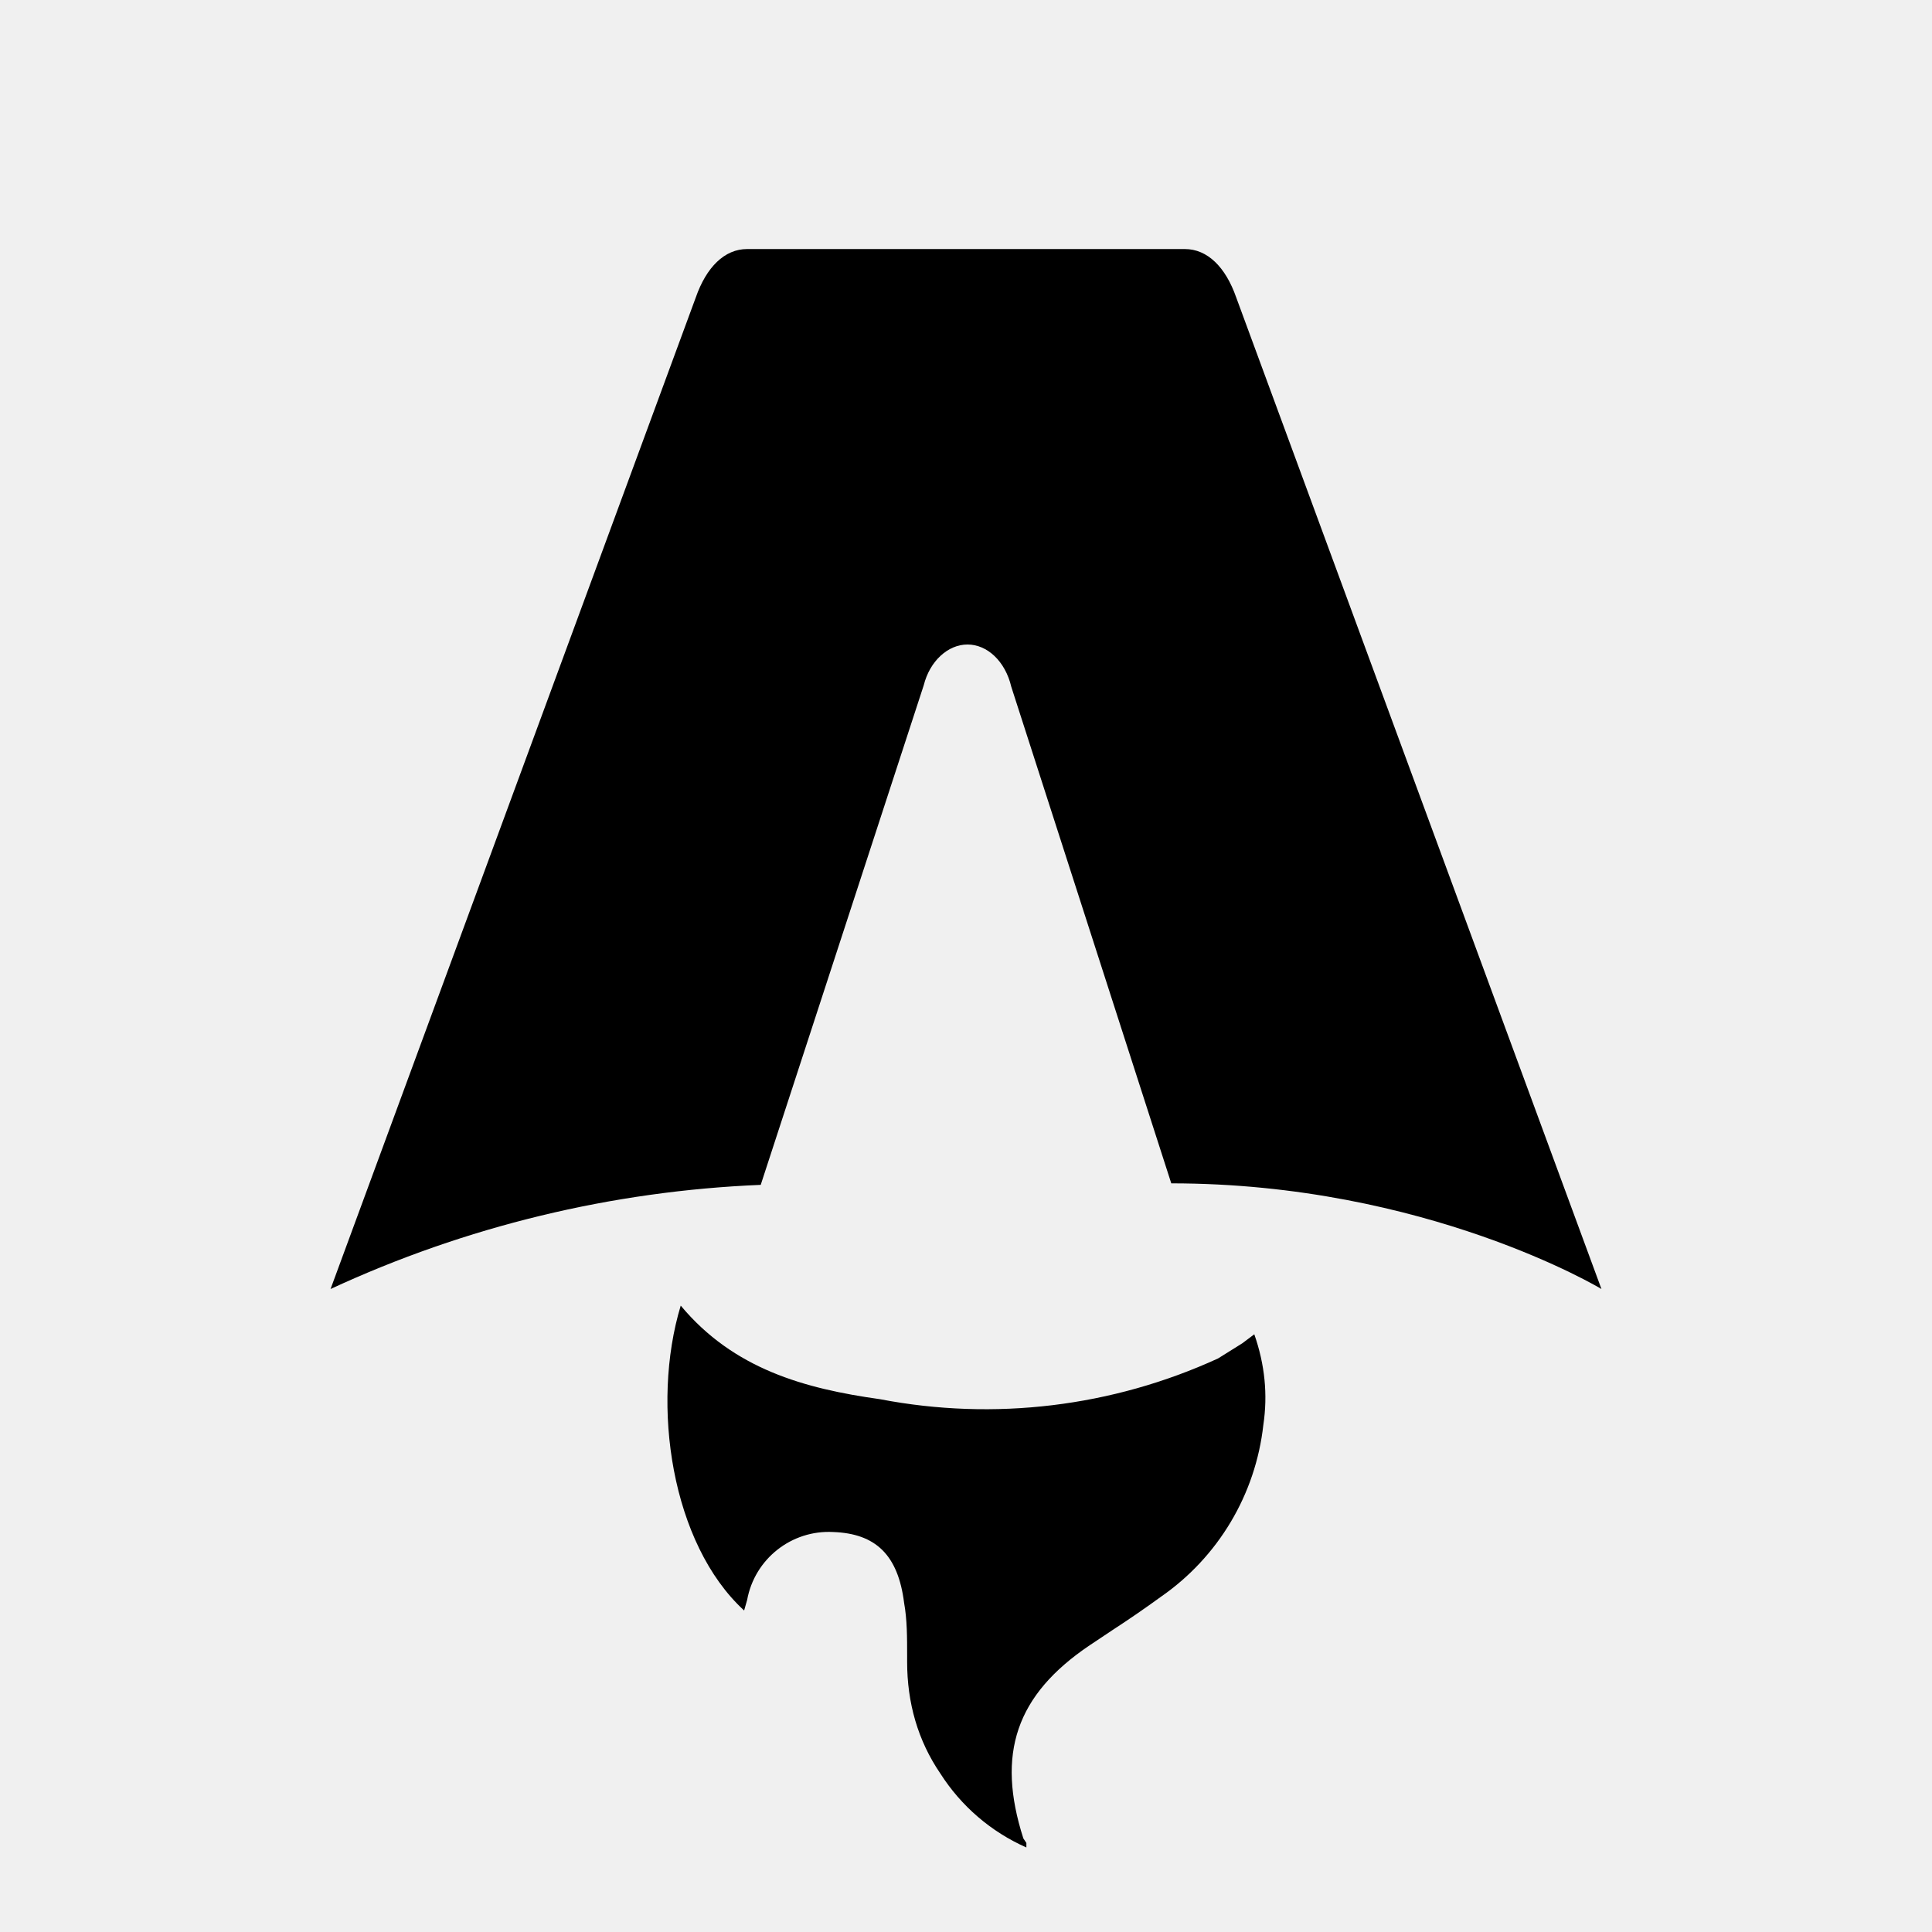
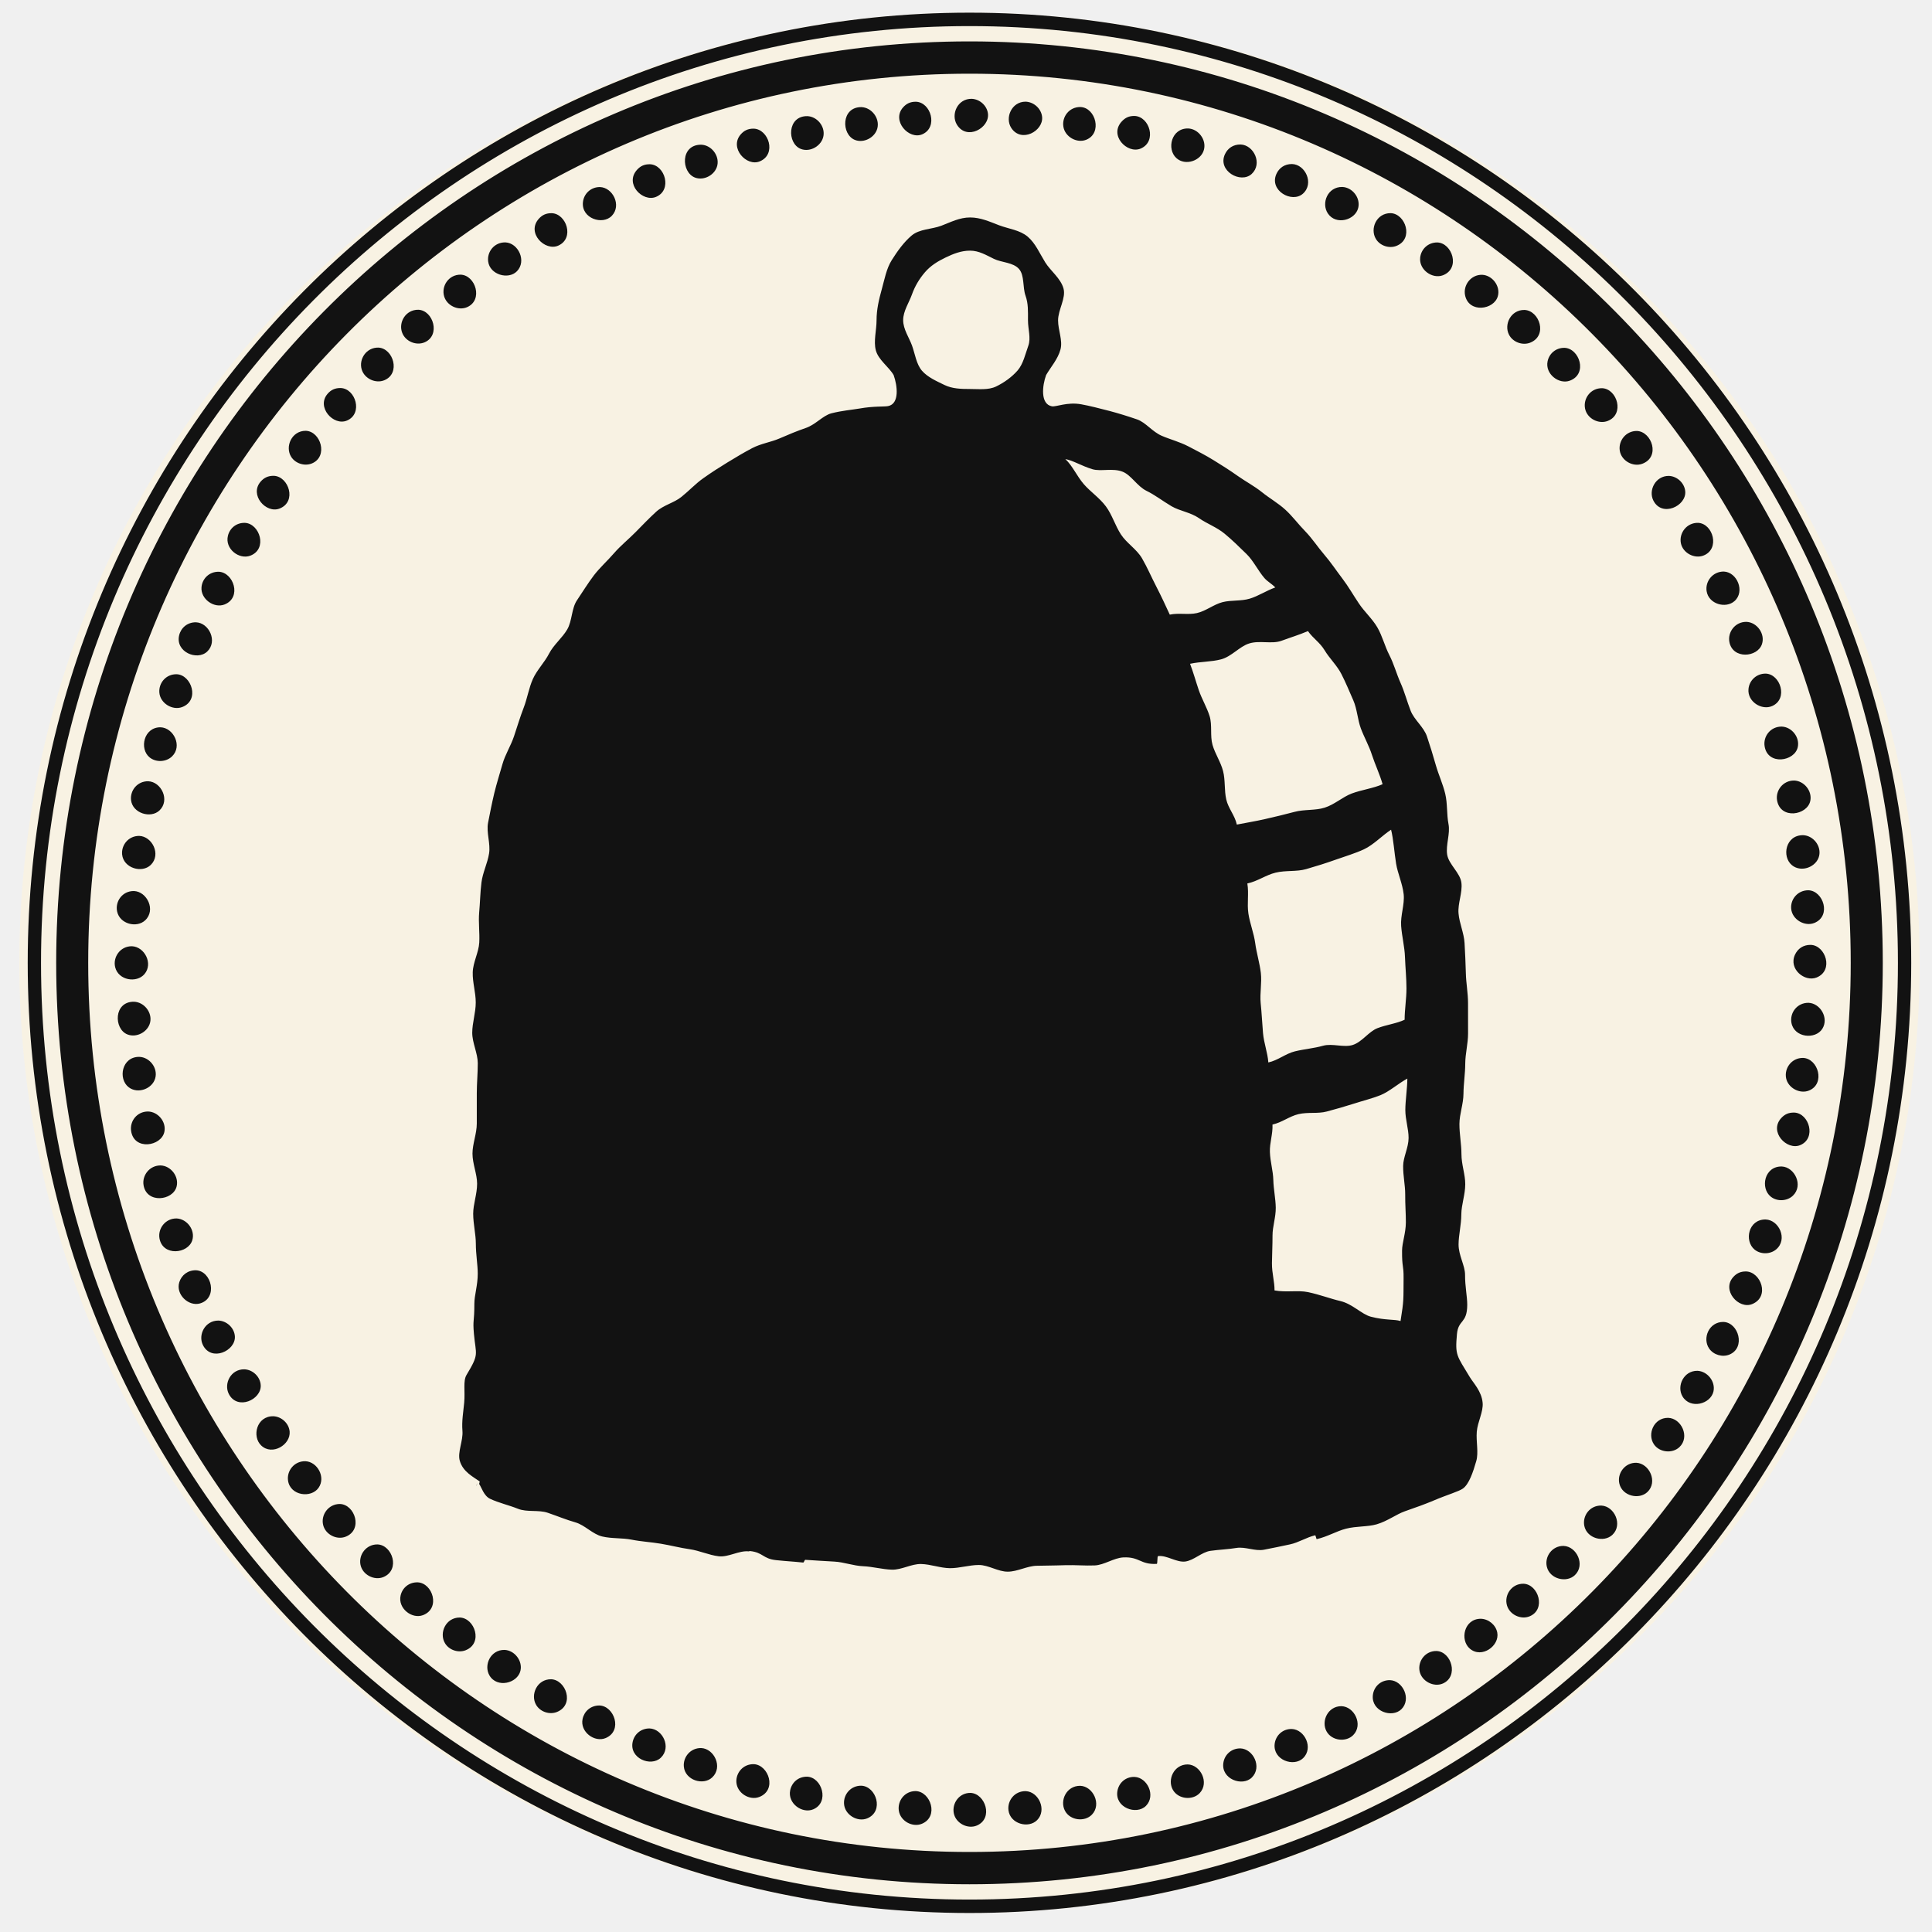
- <svg xmlns="http://www.w3.org/2000/svg" fill="none" viewBox="0 0 128 128">
-   <path d="M50.4 78.5a75.1 75.1 0 0 0-28.5 6.9l24.2-65.7c.7-2 1.9-3.2 3.4-3.2h29c1.5 0 2.7 1.2 3.4 3.2l24.2 65.7s-11.6-7-28.5-7L67 45.5c-.4-1.7-1.6-2.8-2.9-2.8-1.3 0-2.5 1.1-2.9 2.7L50.4 78.5Zm-1.1 28.2Zm-4.2-20.2c-2 6.6-.6 15.8 4.2 20.2a17.5 17.5 0 0 1 .2-.7 5.5 5.5 0 0 1 5.7-4.5c2.8.1 4.3 1.5 4.7 4.7.2 1.1.2 2.3.2 3.5v.4c0 2.7.7 5.2 2.2 7.4a13 13 0 0 0 5.7 4.9v-.3l-.2-.3c-1.8-5.6-.5-9.5 4.4-12.8l1.5-1a73 73 0 0 0 3.2-2.2 16 16 0 0 0 6.8-11.4c.3-2 .1-4-.6-6l-.8.6-1.6 1a37 37 0 0 1-22.4 2.7c-5-.7-9.7-2-13.2-6.2Z" />
+ <svg xmlns="http://www.w3.org/2000/svg" viewBox="0 0 61 61" style="fill-rule:evenodd;clip-rule:evenodd;stroke-linejoin:round;stroke-miterlimit:1.414;">
  <style>
-         path { fill: #000; }
-         @media (prefers-color-scheme: dark) {
-             path { fill: #FFF; }
-         }
-     </style>
+     .favicon-bg { fill: #f8f2e3; }
+     .favicon-mark { fill: #121212; }
+     @media (prefers-color-scheme: dark) {
+       .favicon-bg { fill: #16161e; }
+       .favicon-mark { fill: #c0caf5; }
+     }
+   </style>
+   <circle class="favicon-bg" cx="30.61" cy="30.4" r="30" />
+   <path class="favicon-mark" d="M30.61,0.4c16.411,0 29.734,13.443 29.734,30c0,16.557 -13.323,30 -29.734,30c-16.411,0 -29.735,-13.443 -29.735,-30c0,-16.557 13.324,-30 29.735,-30Zm0,0.424c16.179,0 29.314,13.253 29.314,29.576c0,16.323 -13.135,29.576 -29.314,29.576c-16.179,0 -29.315,-13.253 -29.315,-29.576c0,-16.323 13.136,-29.576 29.315,-29.576Zm0,0.483c15.915,0 28.836,13.036 28.836,29.093c0,16.057 -12.921,29.093 -28.836,29.093c-15.915,0 -28.836,-13.036 -28.836,-29.093c0,-16.057 12.921,-29.093 28.836,-29.093Zm0,1.02c15.356,0 27.824,12.579 27.824,28.073c0,15.494 -12.468,28.073 -27.824,28.073c-15.357,0 -27.825,-12.579 -27.825,-28.073c0,-15.494 12.468,-28.073 27.825,-28.073Zm0.034,54.281c0.464,0.02 0.729,0.8 0.202,1.029c-0.288,0.125 -0.671,-0.067 -0.732,-0.39c-0.059,-0.312 0.171,-0.644 0.53,-0.639Zm-1.732,-0.057c0.471,0.014 0.741,0.806 0.195,1.032c-0.295,0.123 -0.679,-0.084 -0.728,-0.413c-0.046,-0.306 0.178,-0.62 0.533,-0.619Zm3.476,0.002c0.411,0.019 0.672,0.599 0.357,0.915c-0.273,0.274 -0.849,0.119 -0.904,-0.309c-0.039,-0.306 0.19,-0.613 0.547,-0.606Zm-5.193,-0.172c0.469,0.019 0.727,0.803 0.19,1.03c-0.308,0.13 -0.715,-0.108 -0.736,-0.46c-0.018,-0.296 0.212,-0.575 0.546,-0.57Zm6.911,0.003c0.408,0.014 0.683,0.586 0.37,0.91c-0.229,0.238 -0.687,0.186 -0.85,-0.119c-0.174,-0.325 0.044,-0.794 0.48,-0.791Zm-8.625,-0.288c0.473,0.016 0.716,0.808 0.198,1.03c-0.349,0.149 -0.817,-0.186 -0.73,-0.601c0.051,-0.244 0.251,-0.431 0.532,-0.429Zm10.341,0.007c0.408,0.02 0.675,0.592 0.362,0.912c-0.301,0.307 -0.989,0.057 -0.904,-0.462c0.041,-0.256 0.253,-0.457 0.542,-0.45Zm-12.02,-0.402c0.467,0.024 0.741,0.818 0.168,1.037c-0.308,0.117 -0.7,-0.123 -0.72,-0.47c-0.016,-0.297 0.214,-0.575 0.552,-0.567Zm13.698,0.008c0.408,0.011 0.688,0.578 0.379,0.905c-0.223,0.237 -0.674,0.197 -0.846,-0.1c-0.185,-0.321 0.028,-0.806 0.467,-0.805Zm1.664,-0.506c0.408,0.015 0.69,0.591 0.363,0.917c-0.301,0.301 -0.979,0.051 -0.901,-0.462c0.039,-0.257 0.252,-0.458 0.538,-0.455Zm-17.026,-0.011c0.411,0.017 0.695,0.602 0.349,0.927c-0.283,0.267 -0.858,0.089 -0.896,-0.343c-0.026,-0.302 0.21,-0.59 0.547,-0.584Zm18.651,-0.602c0.408,0.019 0.686,0.596 0.357,0.919c-0.298,0.292 -0.956,0.061 -0.901,-0.444c0.03,-0.266 0.249,-0.482 0.544,-0.475Zm-20.281,-0.017c0.413,0.013 0.7,0.595 0.357,0.924c-0.315,0.301 -1.008,0.019 -0.888,-0.506c0.055,-0.24 0.259,-0.419 0.531,-0.418Zm21.846,-0.703c0.41,0.013 0.694,0.587 0.372,0.913c-0.229,0.233 -0.68,0.182 -0.844,-0.121c-0.175,-0.322 0.044,-0.794 0.472,-0.792Zm-23.43,-0.022c0.465,0.012 0.749,0.794 0.201,1.028c-0.351,0.15 -0.82,-0.195 -0.73,-0.606c0.053,-0.24 0.254,-0.422 0.529,-0.422Zm24.96,-0.8c0.414,0.015 0.685,0.599 0.364,0.917c-0.295,0.292 -0.951,0.068 -0.903,-0.434c0.025,-0.267 0.24,-0.486 0.539,-0.483Zm-26.481,-0.028c0.463,0.018 0.751,0.8 0.184,1.032c-0.232,0.095 -0.527,0 -0.658,-0.22c-0.193,-0.325 0.029,-0.819 0.474,-0.812Zm27.954,-0.892c0.471,0.019 0.707,0.804 0.2,1.026c-0.29,0.127 -0.677,-0.071 -0.737,-0.396c-0.057,-0.312 0.182,-0.637 0.537,-0.63Zm-29.428,-0.035c0.318,0.012 0.577,0.346 0.503,0.659c-0.095,0.399 -0.742,0.557 -0.979,0.146c-0.187,-0.324 0.033,-0.811 0.476,-0.805Zm30.826,-0.983c0.247,0.007 0.473,0.194 0.519,0.436c0.079,0.417 -0.489,0.83 -0.866,0.508c-0.32,-0.273 -0.187,-0.944 0.347,-0.944Zm-32.239,-0.039c0.472,0.012 0.749,0.809 0.186,1.033c-0.232,0.092 -0.525,-0.005 -0.654,-0.225c-0.19,-0.322 0.026,-0.809 0.468,-0.808Zm33.583,-1.067c0.476,0.015 0.724,0.81 0.196,1.029c-0.273,0.113 -0.627,-0.048 -0.714,-0.343c-0.096,-0.321 0.141,-0.69 0.518,-0.686Zm-34.912,-0.044c0.474,0.021 0.732,0.822 0.168,1.036c-0.352,0.133 -0.8,-0.218 -0.706,-0.622c0.055,-0.241 0.262,-0.42 0.538,-0.414Zm36.18,-1.15c0.418,0.015 0.694,0.603 0.357,0.923c-0.264,0.252 -0.792,0.126 -0.885,-0.266c-0.076,-0.317 0.164,-0.662 0.528,-0.657Zm-37.447,-0.047c0.467,0.018 0.729,0.8 0.188,1.029c-0.288,0.122 -0.668,-0.07 -0.728,-0.395c-0.058,-0.315 0.186,-0.64 0.54,-0.634Zm11.735,0.216c-0.003,0.002 -0.007,0.004 -0.014,0.003c-0.307,-0.033 -0.643,0.192 -0.951,0.155c-0.308,-0.037 -0.604,-0.178 -0.908,-0.222c-0.308,-0.043 -0.609,-0.123 -0.915,-0.174c-0.305,-0.052 -0.618,-0.067 -0.922,-0.128c-0.305,-0.06 -0.631,-0.029 -0.932,-0.101c-0.301,-0.071 -0.547,-0.36 -0.844,-0.445c-0.299,-0.085 -0.582,-0.204 -0.874,-0.303c-0.293,-0.1 -0.655,-0.011 -0.942,-0.127c-0.287,-0.116 -0.603,-0.183 -0.884,-0.317c-0.194,-0.094 -0.269,-0.367 -0.337,-0.46c-0.013,-0.013 0.026,-0.079 0.009,-0.089c-0.192,-0.138 -0.524,-0.297 -0.624,-0.649c-0.078,-0.27 0.109,-0.628 0.084,-0.943c-0.026,-0.312 0.029,-0.605 0.055,-0.891c0.034,-0.365 -0.04,-0.685 0.073,-0.875c0.413,-0.684 0.295,-0.62 0.235,-1.295c-0.042,-0.472 0.014,-0.348 0.013,-0.956c0,-0.266 0.108,-0.584 0.107,-0.947c0,-0.287 -0.06,-0.605 -0.06,-0.948c0,-0.296 -0.082,-0.613 -0.084,-0.945c0,-0.303 0.124,-0.62 0.124,-0.95c-0.001,-0.306 -0.145,-0.623 -0.146,-0.949c0,-0.31 0.136,-0.626 0.136,-0.951c-0.002,-0.312 0.001,-0.63 0,-0.954c0,-0.313 0.031,-0.628 0.031,-0.95c-0.001,-0.315 -0.173,-0.635 -0.175,-0.958c0,-0.317 0.112,-0.637 0.111,-0.96c0,-0.317 -0.104,-0.635 -0.095,-0.95c0.008,-0.316 0.188,-0.626 0.206,-0.94c0.017,-0.316 -0.03,-0.636 -0.003,-0.948c0.029,-0.317 0.033,-0.634 0.072,-0.946c0.038,-0.315 0.193,-0.611 0.241,-0.921c0.05,-0.313 -0.092,-0.661 -0.032,-0.969c0.061,-0.312 0.123,-0.627 0.196,-0.933c0.075,-0.308 0.172,-0.614 0.258,-0.916c0.086,-0.305 0.266,-0.582 0.365,-0.88c0.101,-0.301 0.191,-0.606 0.304,-0.898c0.115,-0.295 0.163,-0.623 0.291,-0.909c0.129,-0.288 0.37,-0.525 0.513,-0.805c0.145,-0.28 0.412,-0.489 0.571,-0.759c0.16,-0.272 0.133,-0.662 0.309,-0.923c0.175,-0.26 0.344,-0.536 0.534,-0.787c0.191,-0.249 0.434,-0.465 0.64,-0.704c0.205,-0.236 0.456,-0.436 0.678,-0.662c0.219,-0.224 0.431,-0.443 0.649,-0.643c0.232,-0.211 0.568,-0.282 0.796,-0.468c0.245,-0.196 0.451,-0.421 0.692,-0.59c0.257,-0.183 0.51,-0.344 0.76,-0.497c0.27,-0.165 0.528,-0.319 0.785,-0.454c0.283,-0.146 0.588,-0.187 0.852,-0.301c0.297,-0.129 0.57,-0.242 0.841,-0.335c0.31,-0.107 0.538,-0.392 0.805,-0.462c0.333,-0.085 0.64,-0.109 0.893,-0.152c0.446,-0.079 0.765,-0.052 0.897,-0.076c0.367,-0.071 0.297,-0.645 0.176,-0.98c-0.151,-0.261 -0.482,-0.478 -0.562,-0.781c-0.077,-0.289 0.023,-0.636 0.023,-0.952c0,-0.337 0.076,-0.657 0.161,-0.962c0.09,-0.321 0.148,-0.663 0.318,-0.933c0.176,-0.28 0.383,-0.57 0.627,-0.776c0.249,-0.212 0.634,-0.196 0.937,-0.31c0.297,-0.113 0.578,-0.263 0.911,-0.262c0.332,0 0.619,0.134 0.916,0.247c0.302,0.114 0.654,0.149 0.903,0.36c0.244,0.207 0.377,0.529 0.552,0.81c0.168,0.271 0.487,0.502 0.577,0.824c0.085,0.304 -0.169,0.669 -0.171,1.007c0,0.316 0.153,0.633 0.076,0.92c-0.081,0.304 -0.303,0.549 -0.454,0.808c-0.121,0.335 -0.187,0.915 0.181,0.986c0.132,0.026 0.48,-0.143 0.928,-0.063c0.255,0.046 0.562,0.124 0.896,0.211c0.264,0.07 0.563,0.161 0.87,0.267c0.268,0.093 0.481,0.39 0.775,0.516c0.263,0.114 0.561,0.189 0.843,0.335c0.258,0.135 0.53,0.272 0.8,0.439c0.25,0.153 0.508,0.317 0.765,0.499c0.24,0.17 0.515,0.313 0.76,0.51c0.231,0.187 0.508,0.342 0.74,0.555c0.219,0.2 0.407,0.457 0.627,0.681c0.22,0.227 0.395,0.499 0.6,0.737c0.206,0.239 0.38,0.504 0.571,0.754c0.19,0.25 0.345,0.525 0.521,0.786c0.175,0.263 0.421,0.479 0.58,0.751c0.159,0.272 0.234,0.592 0.378,0.872c0.145,0.28 0.225,0.587 0.353,0.876c0.129,0.286 0.206,0.59 0.321,0.884c0.113,0.293 0.418,0.516 0.517,0.817c0.1,0.298 0.194,0.602 0.28,0.907c0.086,0.302 0.224,0.596 0.297,0.905c0.073,0.306 0.042,0.639 0.102,0.951c0.06,0.307 -0.09,0.652 -0.042,0.965c0.049,0.31 0.414,0.577 0.45,0.891c0.038,0.313 -0.119,0.649 -0.091,0.966c0.026,0.312 0.172,0.619 0.19,0.934c0.017,0.316 0.034,0.635 0.041,0.951c0.007,0.315 0.07,0.634 0.069,0.951c0,0.322 0.002,0.638 0.001,0.953c0,0.321 -0.087,0.637 -0.089,0.951c-0.001,0.322 -0.054,0.64 -0.056,0.951c-0.001,0.324 -0.126,0.642 -0.128,0.953c-0.001,0.324 0.064,0.644 0.064,0.953c-0.001,0.329 0.122,0.647 0.12,0.954c-0.001,0.331 -0.122,0.647 -0.124,0.951c-0.001,0.334 -0.086,0.652 -0.087,0.95c-0.001,0.346 0.206,0.667 0.205,0.958c-0.002,0.365 0.069,0.682 0.069,0.95c-0.003,0.6 -0.283,0.456 -0.325,0.922c-0.061,0.676 -0.008,0.671 0.404,1.355c0.115,0.191 0.374,0.448 0.407,0.813c0.026,0.285 -0.159,0.603 -0.185,0.914c-0.025,0.317 0.062,0.654 -0.016,0.926c-0.101,0.351 -0.228,0.73 -0.421,0.868c-0.134,0.096 -0.475,0.188 -0.922,0.378c-0.248,0.105 -0.553,0.217 -0.908,0.339c-0.273,0.095 -0.55,0.312 -0.891,0.412c-0.288,0.084 -0.635,0.054 -0.971,0.139c-0.296,0.075 -0.59,0.255 -0.925,0.33c-0.01,0.003 -0.037,-0.125 -0.047,-0.122c-0.273,0.064 -0.524,0.23 -0.798,0.288c-0.274,0.057 -0.551,0.118 -0.826,0.169c-0.275,0.051 -0.587,-0.102 -0.863,-0.057c-0.272,0.045 -0.55,0.053 -0.824,0.092c-0.275,0.041 -0.519,0.3 -0.792,0.337c-0.274,0.035 -0.583,-0.205 -0.857,-0.172c-0.035,0.003 -0.011,0.246 -0.045,0.246c-0.521,0.028 -0.534,-0.229 -1.055,-0.204c-0.305,0.017 -0.599,0.24 -0.903,0.253c-0.305,0.013 -0.611,-0.017 -0.915,-0.008c-0.19,0.007 -0.381,0.01 -0.572,0.013l-0.228,0.004c-0.038,0 -0.076,0.001 -0.115,0.002c-0.305,0.006 -0.607,0.185 -0.911,0.186c-0.305,0.004 -0.611,-0.211 -0.916,-0.211c-0.305,0 -0.61,0.103 -0.915,0.101c-0.303,-0.004 -0.606,-0.125 -0.911,-0.132c-0.305,-0.006 -0.615,0.188 -0.919,0.179c-0.305,-0.009 -0.607,-0.097 -0.912,-0.109c-0.304,-0.013 -0.603,-0.13 -0.907,-0.146c-0.305,-0.014 -0.609,-0.038 -0.912,-0.056c-0.033,-0.003 -0.04,0.089 -0.073,0.086c-0.425,-0.043 -0.427,-0.032 -0.852,-0.076c-0.424,-0.044 -0.405,-0.243 -0.828,-0.287c-0.007,-0.001 -0.011,0.001 -0.015,0.003l-0.007,0.004Zm26.903,-1.443c0.419,0.018 0.688,0.612 0.348,0.927c-0.269,0.25 -0.802,0.114 -0.884,-0.286c-0.064,-0.315 0.171,-0.648 0.536,-0.641Zm-39.825,-0.05c0.472,0.015 0.737,0.811 0.183,1.032c-0.278,0.112 -0.638,-0.061 -0.713,-0.368c-0.078,-0.319 0.164,-0.666 0.53,-0.664Zm40.931,-1.301c0.411,0.019 0.687,0.602 0.351,0.923c-0.263,0.25 -0.789,0.131 -0.885,-0.26c-0.079,-0.32 0.168,-0.671 0.534,-0.663Zm-42.02,-0.049c0.375,0.017 0.649,0.502 0.415,0.838c-0.234,0.337 -0.892,0.253 -0.964,-0.222c-0.047,-0.31 0.193,-0.625 0.549,-0.616Zm5.425,0.705c0.001,-0.002 0.001,-0.003 0,-0.003c0,0 -0.001,0 -0.002,0.002l0,0l0.002,0.001c-0.003,0.014 -0.034,0.076 -0.031,0.077c-0.005,-0.002 0.021,-0.065 0.029,-0.078l0.002,0.001Zm37.599,-2.075c0.42,0.012 0.699,0.605 0.356,0.926c-0.222,0.208 -0.627,0.172 -0.805,-0.092c-0.215,-0.319 -0.006,-0.837 0.449,-0.834Zm-44.036,-0.05c0.259,0.011 0.49,0.224 0.513,0.483c0.036,0.415 -0.548,0.772 -0.897,0.441c-0.301,-0.286 -0.148,-0.934 0.384,-0.924Zm44.96,-1.435c0.315,0.012 0.578,0.336 0.508,0.652c-0.09,0.401 -0.731,0.569 -0.977,0.158c-0.194,-0.326 0.037,-0.816 0.469,-0.81Zm-45.878,-0.047c0.269,0.009 0.505,0.237 0.518,0.504c0.023,0.458 -0.739,0.801 -1.008,0.273c-0.164,-0.324 0.061,-0.783 0.49,-0.777Zm46.703,-1.496c0.478,0.02 0.706,0.815 0.188,1.03c-0.222,0.093 -0.504,0.01 -0.642,-0.191c-0.22,-0.321 -0.007,-0.846 0.454,-0.839Zm-47.522,-0.043c0.266,0.008 0.506,0.233 0.521,0.501c0.026,0.46 -0.747,0.808 -1.01,0.27c-0.159,-0.323 0.068,-0.772 0.489,-0.771Zm37.421,-1.338c-0.006,0.684 0.013,0.677 -0.096,1.353c-0.201,-0.063 -0.473,-0.016 -0.941,-0.138c-0.291,-0.078 -0.574,-0.403 -0.962,-0.494c-0.312,-0.073 -0.648,-0.203 -1.018,-0.281c-0.325,-0.067 -0.692,0.015 -1.058,-0.054c0.005,-0.264 -0.084,-0.542 -0.081,-0.858c0.002,-0.275 0.019,-0.568 0.018,-0.878c-0.001,-0.279 0.106,-0.573 0.102,-0.878c-0.004,-0.282 -0.069,-0.574 -0.077,-0.876c-0.007,-0.286 -0.098,-0.578 -0.108,-0.88c-0.011,-0.287 0.096,-0.566 0.082,-0.867c0.297,-0.065 0.537,-0.262 0.818,-0.328c0.296,-0.071 0.615,-0.008 0.894,-0.083c0.294,-0.078 0.58,-0.16 0.855,-0.248c0.287,-0.093 0.578,-0.163 0.846,-0.27c0.278,-0.113 0.587,-0.388 0.845,-0.522c-0.002,0.304 -0.063,0.698 -0.064,0.987c-0.001,0.306 0.105,0.602 0.103,0.89c-0.002,0.307 -0.171,0.603 -0.172,0.885c-0.002,0.313 0.066,0.609 0.065,0.888c-0.003,0.323 0.023,0.621 0.021,0.893c-0.003,0.34 -0.118,0.637 -0.12,0.885c-0.004,0.562 0.052,0.437 0.048,0.874Zm10.812,-0.213c0.467,0.011 0.764,0.797 0.195,1.03c-0.428,0.176 -0.977,-0.44 -0.595,-0.857c0.102,-0.112 0.222,-0.174 0.4,-0.173Zm-48.937,-0.037c0.492,0.024 0.7,0.879 0.124,1.047c-0.359,0.104 -0.775,-0.283 -0.654,-0.671c0.071,-0.225 0.27,-0.382 0.53,-0.376Zm49.555,-1.604c0.425,0.014 0.711,0.628 0.331,0.947c-0.188,0.157 -0.488,0.161 -0.681,0.002c-0.329,-0.273 -0.198,-0.954 0.35,-0.949Zm-50.168,-0.032c0.326,0.015 0.59,0.363 0.494,0.685c-0.13,0.434 -0.936,0.519 -1.037,-0.058c-0.054,-0.312 0.19,-0.634 0.543,-0.627Zm50.677,-1.641c0.409,0.017 0.693,0.597 0.353,0.922c-0.183,0.175 -0.496,0.192 -0.698,0.031c-0.336,-0.267 -0.209,-0.962 0.345,-0.953Zm-51.184,-0.033c0.323,0.011 0.588,0.349 0.504,0.67c-0.118,0.446 -0.949,0.54 -1.043,-0.05c-0.049,-0.308 0.191,-0.623 0.539,-0.62Zm51.583,-1.669c0.471,0.023 0.702,0.814 0.184,1.028c-0.42,0.175 -0.994,-0.42 -0.599,-0.854c0.106,-0.116 0.23,-0.179 0.415,-0.174Zm-51.979,-0.034c0.314,0.008 0.58,0.323 0.515,0.641c-0.095,0.461 -0.963,0.6 -1.051,-0.031c-0.043,-0.305 0.184,-0.611 0.536,-0.61Zm52.253,-1.692c0.479,0.018 0.714,0.816 0.189,1.03c-0.288,0.118 -0.663,-0.079 -0.724,-0.393c-0.06,-0.311 0.172,-0.64 0.535,-0.637Zm-52.525,-0.033c0.324,0.013 0.588,0.353 0.498,0.676c-0.092,0.332 -0.548,0.506 -0.838,0.283c-0.344,-0.265 -0.22,-0.969 0.34,-0.959Zm39.946,-1.172c-0.268,0.124 -0.566,0.154 -0.858,0.266c-0.275,0.106 -0.482,0.433 -0.777,0.529c-0.283,0.093 -0.644,-0.057 -0.941,0.026c-0.286,0.081 -0.59,0.104 -0.889,0.177c-0.292,0.071 -0.538,0.287 -0.838,0.35c-0.023,-0.312 -0.139,-0.604 -0.168,-0.924c-0.027,-0.313 -0.041,-0.63 -0.074,-0.949c-0.031,-0.313 0.042,-0.638 0.005,-0.955c-0.038,-0.315 -0.135,-0.623 -0.178,-0.941c-0.042,-0.314 -0.167,-0.616 -0.215,-0.933c-0.047,-0.316 0.02,-0.631 -0.033,-0.949c0.323,-0.068 0.586,-0.268 0.891,-0.341c0.321,-0.079 0.665,-0.025 0.964,-0.112c0.319,-0.092 0.628,-0.188 0.921,-0.293c0.313,-0.111 0.624,-0.202 0.905,-0.332c0.301,-0.139 0.597,-0.453 0.857,-0.619c0.074,0.288 0.102,0.721 0.159,1.073c0.051,0.309 0.201,0.627 0.239,0.965c0.034,0.322 -0.105,0.67 -0.08,1.001c0.024,0.331 0.11,0.658 0.121,0.982c0.013,0.34 0.047,0.673 0.047,0.988c0,0.337 -0.058,0.662 -0.058,0.991Zm12.754,-0.535c0.372,0.016 0.648,0.482 0.434,0.821c-0.219,0.347 -0.888,0.283 -0.975,-0.189c-0.058,-0.312 0.176,-0.637 0.541,-0.632Zm-52.872,-0.034c0.32,0.012 0.584,0.339 0.508,0.659c-0.072,0.297 -0.43,0.488 -0.717,0.373c-0.434,-0.174 -0.436,-1.04 0.209,-1.032Zm-0.065,-1.752c0.397,0.016 0.677,0.547 0.396,0.879c-0.247,0.292 -0.824,0.201 -0.926,-0.218c-0.077,-0.318 0.161,-0.666 0.53,-0.661Zm53.008,-0.043c0.466,0.018 0.731,0.806 0.185,1.029c-0.376,0.154 -0.894,-0.266 -0.686,-0.717c0.089,-0.193 0.262,-0.316 0.501,-0.312Zm-52.943,-1.7c0.411,0.017 0.699,0.602 0.352,0.925c-0.268,0.25 -0.8,0.118 -0.885,-0.278c-0.068,-0.315 0.163,-0.653 0.533,-0.647Zm52.87,-0.024c0.469,0.019 0.729,0.809 0.186,1.031c-0.303,0.124 -0.701,-0.103 -0.733,-0.446c-0.028,-0.301 0.206,-0.589 0.547,-0.585Zm-52.708,-1.717c0.409,0.011 0.703,0.584 0.369,0.915c-0.277,0.274 -0.863,0.105 -0.906,-0.328c-0.029,-0.299 0.199,-0.587 0.537,-0.587Zm52.544,-0.022c0.314,0.015 0.572,0.337 0.5,0.652c-0.079,0.349 -0.561,0.539 -0.858,0.296c-0.332,-0.272 -0.203,-0.96 0.358,-0.948Zm-19.363,-5.412c0.339,-0.072 0.669,-0.059 0.976,-0.139c0.335,-0.087 0.587,-0.41 0.892,-0.503c0.327,-0.103 0.716,0.026 1.015,-0.083c0.318,-0.117 0.545,-0.182 0.839,-0.307c0.178,0.247 0.369,0.348 0.527,0.606c0.156,0.26 0.391,0.478 0.529,0.749c0.138,0.269 0.255,0.554 0.377,0.832c0.121,0.278 0.133,0.601 0.238,0.887c0.106,0.282 0.26,0.55 0.352,0.84c0.093,0.288 0.252,0.625 0.334,0.92c-0.278,0.127 -0.669,0.179 -0.975,0.294c-0.288,0.109 -0.544,0.35 -0.855,0.447c-0.295,0.094 -0.64,0.049 -0.952,0.133c-0.301,0.08 -0.61,0.155 -0.924,0.226c-0.306,0.071 -0.581,0.112 -0.896,0.175c-0.062,-0.292 -0.268,-0.506 -0.334,-0.795c-0.066,-0.29 -0.026,-0.605 -0.1,-0.893c-0.073,-0.287 -0.253,-0.546 -0.334,-0.83c-0.081,-0.289 -0.004,-0.621 -0.091,-0.905c-0.089,-0.284 -0.248,-0.544 -0.343,-0.824c-0.096,-0.283 -0.169,-0.554 -0.275,-0.83Zm-32.893,3.709c0.411,0.017 0.695,0.596 0.355,0.921c-0.278,0.265 -0.854,0.09 -0.899,-0.329c-0.032,-0.303 0.201,-0.598 0.544,-0.592Zm51.967,-0.023c0.313,0.011 0.575,0.329 0.509,0.644c-0.096,0.455 -0.944,0.596 -1.049,-0.019c-0.052,-0.31 0.186,-0.628 0.54,-0.625Zm-51.579,-1.681c0.411,0.014 0.7,0.593 0.362,0.92c-0.185,0.178 -0.504,0.196 -0.707,0.031c-0.332,-0.27 -0.187,-0.955 0.345,-0.951Zm51.19,-0.022c0.314,0.014 0.571,0.335 0.503,0.648c-0.098,0.455 -0.949,0.586 -1.047,-0.027c-0.05,-0.309 0.183,-0.627 0.544,-0.621Zm-50.678,-1.653c0.465,0.022 0.736,0.818 0.174,1.035c-0.307,0.119 -0.699,-0.117 -0.724,-0.459c-0.022,-0.3 0.209,-0.584 0.55,-0.576Zm50.165,-0.02c0.468,0.012 0.721,0.794 0.21,1.023c-0.331,0.148 -0.789,-0.135 -0.75,-0.538c0.026,-0.268 0.247,-0.485 0.54,-0.485Zm-49.558,-1.62c0.414,0.016 0.692,0.604 0.354,0.924c-0.317,0.301 -1.014,0.011 -0.885,-0.516c0.058,-0.238 0.264,-0.412 0.531,-0.408Zm48.951,-0.014c0.335,0.011 0.601,0.379 0.492,0.704c-0.142,0.422 -0.923,0.484 -1.028,-0.067c-0.06,-0.312 0.18,-0.64 0.536,-0.637Zm-21.502,-5.139c0.242,0.042 0.5,0.212 0.855,0.32c0.268,0.08 0.641,-0.045 0.954,0.079c0.271,0.107 0.458,0.459 0.754,0.604c0.269,0.131 0.51,0.321 0.79,0.486c0.262,0.153 0.598,0.191 0.864,0.375c0.249,0.175 0.561,0.285 0.808,0.489c0.236,0.194 0.466,0.42 0.695,0.644c0.22,0.215 0.358,0.519 0.567,0.762c0.095,0.109 0.244,0.188 0.341,0.294c-0.281,0.1 -0.535,0.272 -0.804,0.353c-0.279,0.085 -0.589,0.04 -0.865,0.112c-0.277,0.072 -0.522,0.28 -0.806,0.344c-0.273,0.062 -0.567,-0.012 -0.856,0.049c-0.137,-0.297 -0.271,-0.587 -0.426,-0.887c-0.151,-0.292 -0.283,-0.602 -0.45,-0.89c-0.167,-0.289 -0.487,-0.479 -0.667,-0.756c-0.183,-0.283 -0.278,-0.62 -0.473,-0.883c-0.201,-0.272 -0.489,-0.461 -0.7,-0.705c-0.223,-0.26 -0.349,-0.571 -0.581,-0.79Zm-26.734,3.557c0.47,0.015 0.742,0.813 0.188,1.033c-0.333,0.132 -0.759,-0.172 -0.729,-0.541c0.022,-0.27 0.238,-0.494 0.541,-0.492Zm47.525,-0.006c0.421,0.018 0.675,0.632 0.337,0.932c-0.277,0.246 -0.817,0.097 -0.881,-0.313c-0.048,-0.31 0.193,-0.624 0.544,-0.619Zm-46.697,-1.538c0.471,0.022 0.729,0.826 0.171,1.037c-0.353,0.133 -0.81,-0.218 -0.705,-0.632c0.059,-0.237 0.264,-0.41 0.534,-0.405Zm45.884,0c0.475,0.023 0.701,0.829 0.168,1.033c-0.285,0.11 -0.65,-0.079 -0.712,-0.392c-0.062,-0.317 0.183,-0.649 0.544,-0.641Zm-44.969,-1.485c0.471,0.019 0.737,0.82 0.178,1.035c-0.425,0.163 -0.959,-0.433 -0.594,-0.852c0.104,-0.12 0.231,-0.185 0.416,-0.183Zm44.044,0.003c0.262,0.008 0.496,0.226 0.519,0.487c0.041,0.464 -0.737,0.83 -1.008,0.288c-0.161,-0.323 0.07,-0.778 0.489,-0.775Zm-1.007,-1.419c0.469,0.018 0.752,0.823 0.166,1.037c-0.291,0.107 -0.657,-0.095 -0.707,-0.415c-0.049,-0.311 0.193,-0.626 0.541,-0.622Zm-42.029,-0.005c0.473,0.015 0.717,0.81 0.197,1.029c-0.229,0.096 -0.52,0.007 -0.656,-0.205c-0.205,-0.322 0.014,-0.827 0.459,-0.824Zm40.934,-1.345c0.473,0.023 0.717,0.825 0.17,1.035c-0.286,0.109 -0.65,-0.077 -0.712,-0.392c-0.063,-0.317 0.173,-0.651 0.542,-0.643Zm-39.836,-0.006c0.477,0.013 0.718,0.808 0.204,1.027c-0.426,0.182 -0.978,-0.425 -0.612,-0.845c0.102,-0.118 0.226,-0.183 0.408,-0.182Zm19.877,-4.337c0.282,0 0.507,0.141 0.752,0.259c0.245,0.119 0.612,0.109 0.795,0.322c0.174,0.203 0.109,0.572 0.203,0.84c0.09,0.252 0.078,0.489 0.078,0.777c0,0.288 0.099,0.557 0.009,0.809c-0.096,0.267 -0.159,0.569 -0.335,0.774c-0.182,0.211 -0.436,0.39 -0.681,0.508c-0.244,0.117 -0.543,0.079 -0.825,0.079c-0.283,0 -0.56,-0.008 -0.803,-0.126c-0.245,-0.12 -0.532,-0.242 -0.714,-0.453c-0.176,-0.206 -0.216,-0.522 -0.311,-0.789c-0.09,-0.251 -0.281,-0.518 -0.281,-0.805c0,-0.288 0.186,-0.555 0.276,-0.808c0.095,-0.267 0.235,-0.499 0.411,-0.704c0.182,-0.213 0.408,-0.348 0.654,-0.467c0.244,-0.117 0.489,-0.216 0.772,-0.216Zm18.765,3.068c0.472,0.014 0.746,0.822 0.174,1.036c-0.346,0.131 -0.79,-0.211 -0.705,-0.611c0.051,-0.243 0.257,-0.426 0.531,-0.425Zm-37.448,-0.007c0.473,0.021 0.713,0.817 0.187,1.031c-0.271,0.111 -0.624,-0.046 -0.713,-0.341c-0.097,-0.325 0.146,-0.698 0.526,-0.69Zm36.187,-1.189c0.471,0.018 0.744,0.811 0.179,1.034c-0.242,0.095 -0.548,-0.017 -0.668,-0.253c-0.166,-0.325 0.059,-0.787 0.489,-0.781Zm-34.926,-0.006c0.476,0.017 0.712,0.814 0.195,1.03c-0.259,0.108 -0.595,-0.026 -0.702,-0.299c-0.129,-0.327 0.105,-0.736 0.507,-0.731Zm1.335,-1.108c0.473,0.014 0.724,0.805 0.202,1.028c-0.273,0.116 -0.633,-0.045 -0.721,-0.343c-0.094,-0.321 0.138,-0.687 0.519,-0.685Zm32.254,0.004c0.322,0.014 0.583,0.356 0.497,0.673c-0.118,0.437 -0.918,0.549 -1.036,-0.028c-0.064,-0.316 0.181,-0.652 0.539,-0.645Zm-1.417,-1.021c0.474,0.015 0.742,0.823 0.177,1.037c-0.331,0.125 -0.759,-0.174 -0.716,-0.56c0.03,-0.264 0.245,-0.478 0.539,-0.477Zm-29.421,-0.002c0.408,0.019 0.677,0.59 0.363,0.912c-0.27,0.276 -0.856,0.11 -0.908,-0.311c-0.039,-0.305 0.194,-0.608 0.545,-0.601Zm27.952,-0.923c0.467,0.018 0.737,0.812 0.182,1.033c-0.229,0.092 -0.518,-0.001 -0.649,-0.217c-0.198,-0.324 0.017,-0.822 0.467,-0.816Zm-26.488,0.001c0.461,0.018 0.725,0.789 0.207,1.023c-0.42,0.191 -1.02,-0.403 -0.614,-0.85c0.104,-0.114 0.226,-0.176 0.407,-0.173Zm24.961,-0.828c0.318,0.014 0.578,0.344 0.501,0.661c-0.095,0.39 -0.704,0.557 -0.959,0.175c-0.215,-0.322 -0.009,-0.845 0.458,-0.836Zm-23.439,0.003c0.404,0.015 0.687,0.577 0.375,0.906c-0.291,0.307 -0.966,0.085 -0.914,-0.426c0.027,-0.268 0.248,-0.483 0.539,-0.48Zm1.582,-0.72c0.47,0.023 0.708,0.812 0.188,1.03c-0.423,0.177 -1.005,-0.415 -0.597,-0.859c0.105,-0.114 0.226,-0.175 0.409,-0.171Zm20.267,-0.007c0.419,0.011 0.707,0.613 0.345,0.936c-0.348,0.31 -1.074,-0.1 -0.837,-0.624c0.086,-0.189 0.256,-0.313 0.492,-0.312Zm-18.651,-0.61c0.317,0.012 0.576,0.339 0.506,0.654c-0.066,0.296 -0.418,0.493 -0.706,0.383c-0.438,-0.168 -0.466,-1.045 0.2,-1.037Zm17.028,-0.007c0.416,0.015 0.702,0.606 0.349,0.931c-0.347,0.318 -1.086,-0.101 -0.843,-0.624c0.088,-0.189 0.261,-0.31 0.494,-0.307Zm-15.373,-0.5c0.473,0.015 0.732,0.807 0.194,1.032c-0.423,0.177 -0.968,-0.424 -0.608,-0.846c0.103,-0.12 0.226,-0.188 0.414,-0.186Zm13.718,-0.006c0.323,0.014 0.584,0.357 0.496,0.677c-0.094,0.344 -0.587,0.515 -0.87,0.257c-0.311,-0.284 -0.16,-0.945 0.374,-0.934Zm-12.023,-0.389c0.304,0.013 0.558,0.314 0.508,0.621c-0.05,0.312 -0.417,0.532 -0.718,0.413c-0.437,-0.174 -0.433,-1.045 0.21,-1.034Zm10.327,-0.006c0.479,0.015 0.72,0.807 0.196,1.03c-0.426,0.18 -1.02,-0.428 -0.583,-0.871c0.102,-0.104 0.212,-0.16 0.387,-0.159Zm-8.62,-0.279c0.322,0.013 0.584,0.35 0.502,0.67c-0.075,0.29 -0.424,0.476 -0.706,0.367c-0.439,-0.171 -0.442,-1.045 0.204,-1.037Zm6.915,-0.003c0.482,0.018 0.702,0.831 0.176,1.036c-0.293,0.114 -0.667,-0.095 -0.716,-0.419c-0.047,-0.308 0.182,-0.622 0.54,-0.617Zm-5.197,-0.167c0.474,0.013 0.71,0.803 0.208,1.026c-0.427,0.191 -0.988,-0.43 -0.61,-0.85c0.103,-0.114 0.221,-0.176 0.402,-0.176Zm3.464,-0.002c0.262,0.008 0.496,0.221 0.522,0.48c0.045,0.449 -0.659,0.834 -0.974,0.349c-0.207,-0.32 0.01,-0.83 0.452,-0.829Zm-1.695,-0.09c0.251,0.013 0.476,0.215 0.507,0.466c0.057,0.454 -0.665,0.861 -0.979,0.352c-0.199,-0.323 0.016,-0.83 0.472,-0.818Z" />
</svg>
